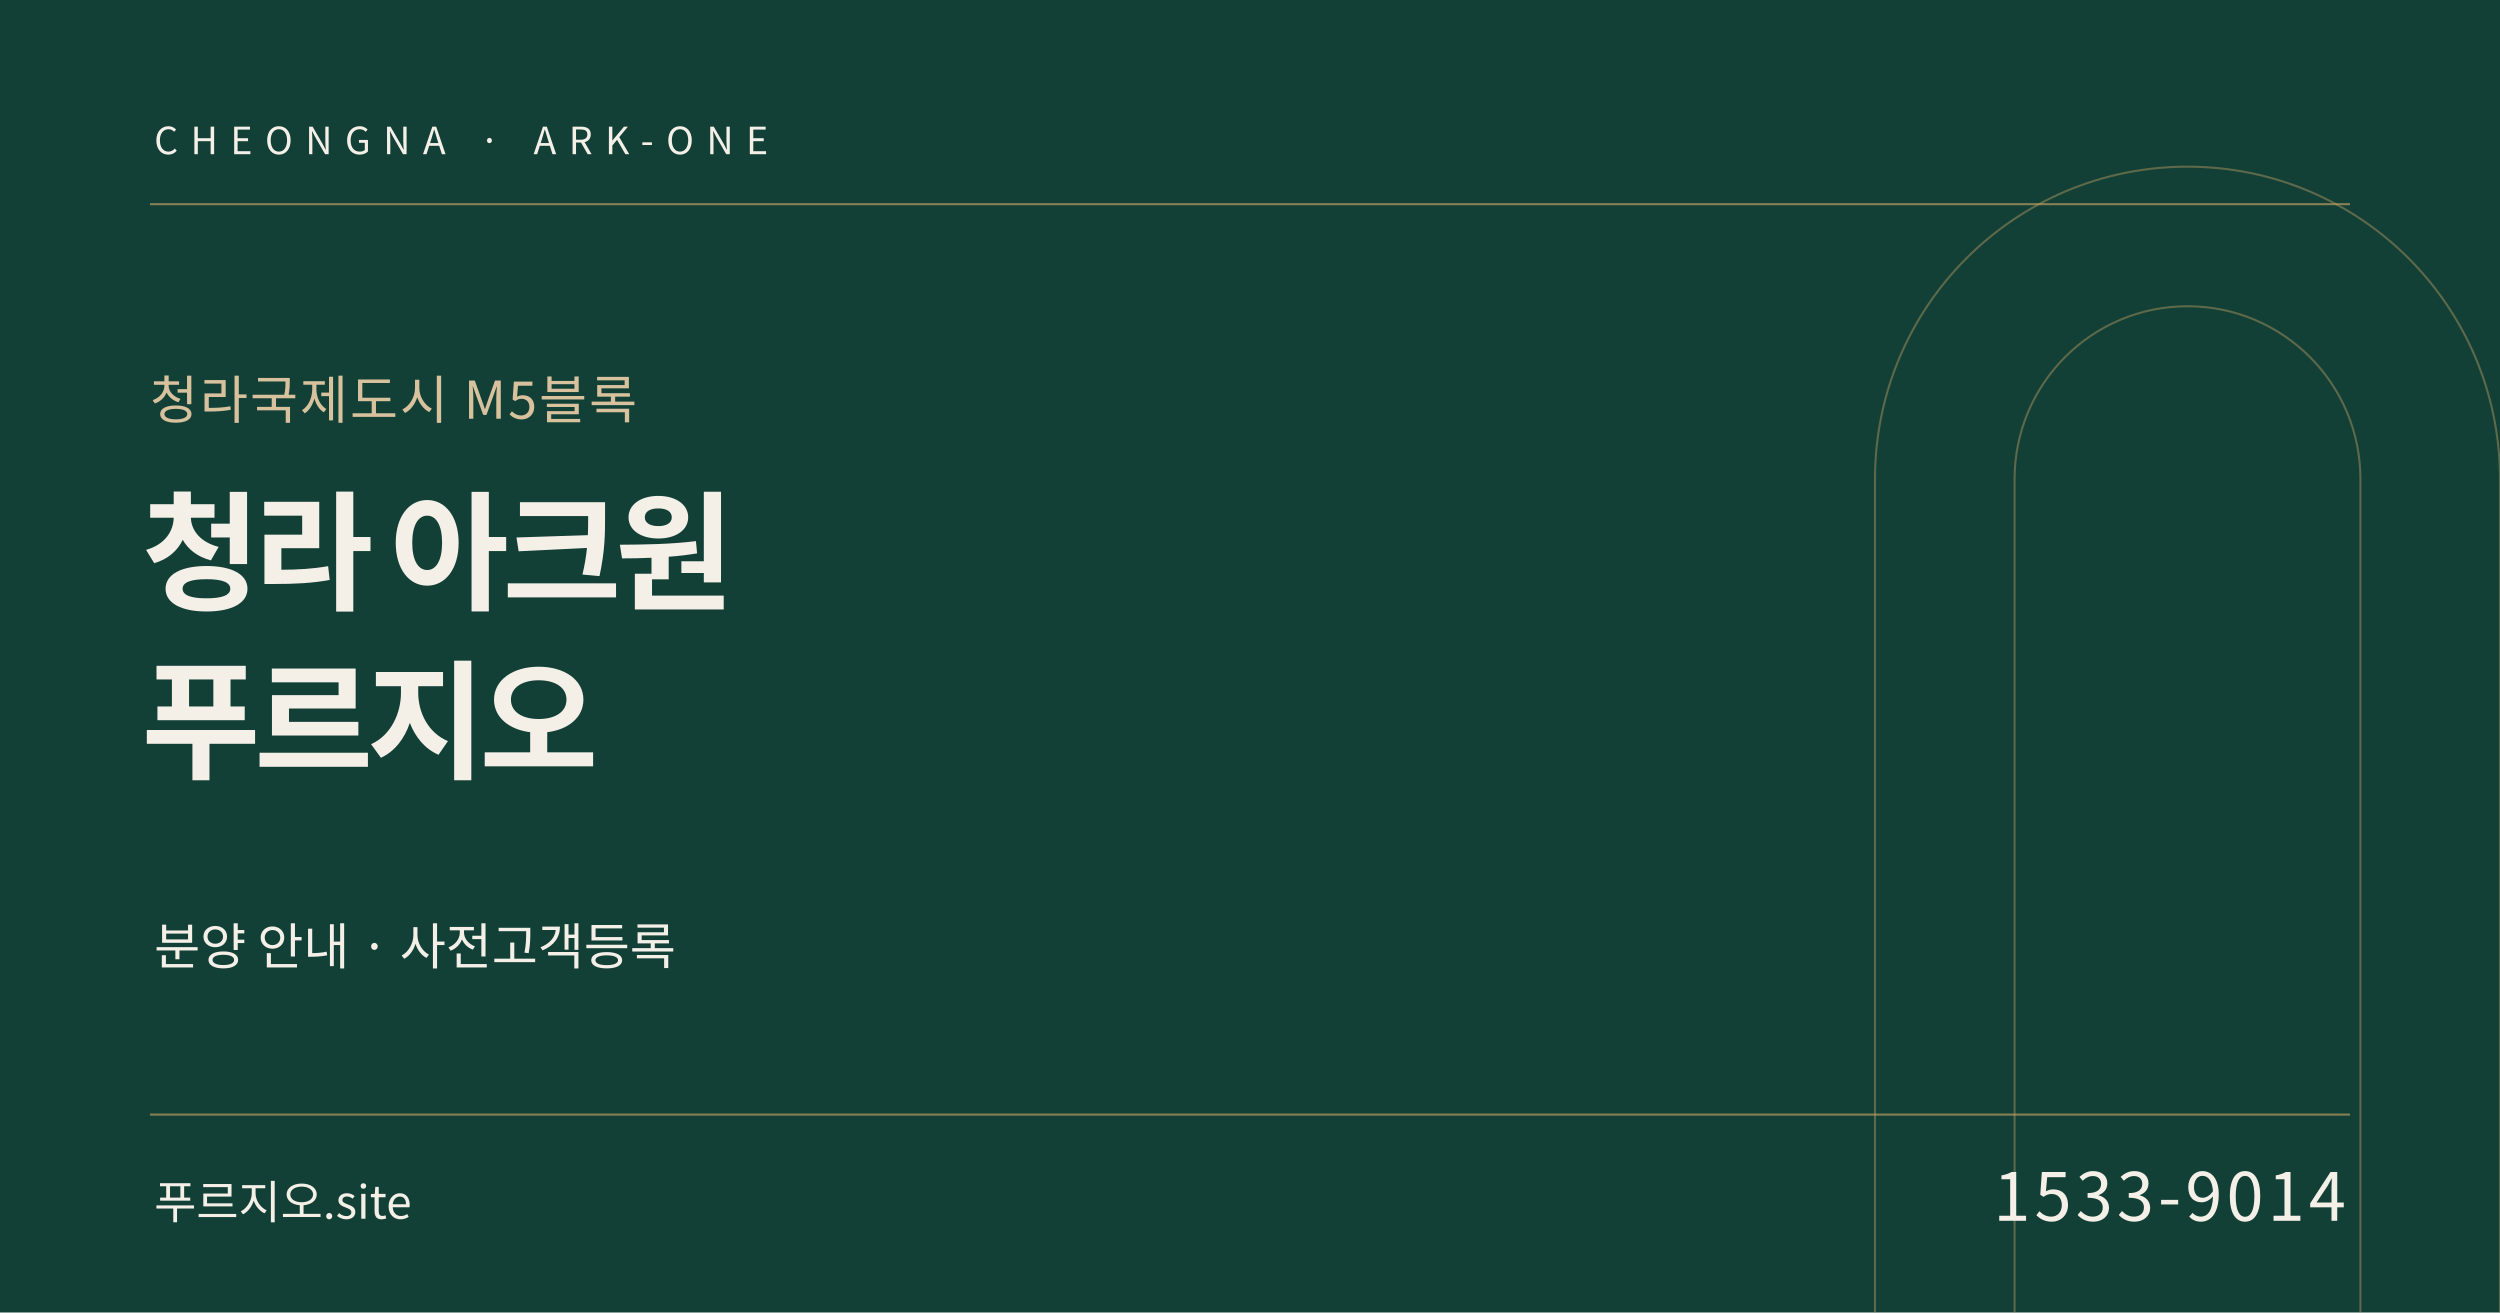
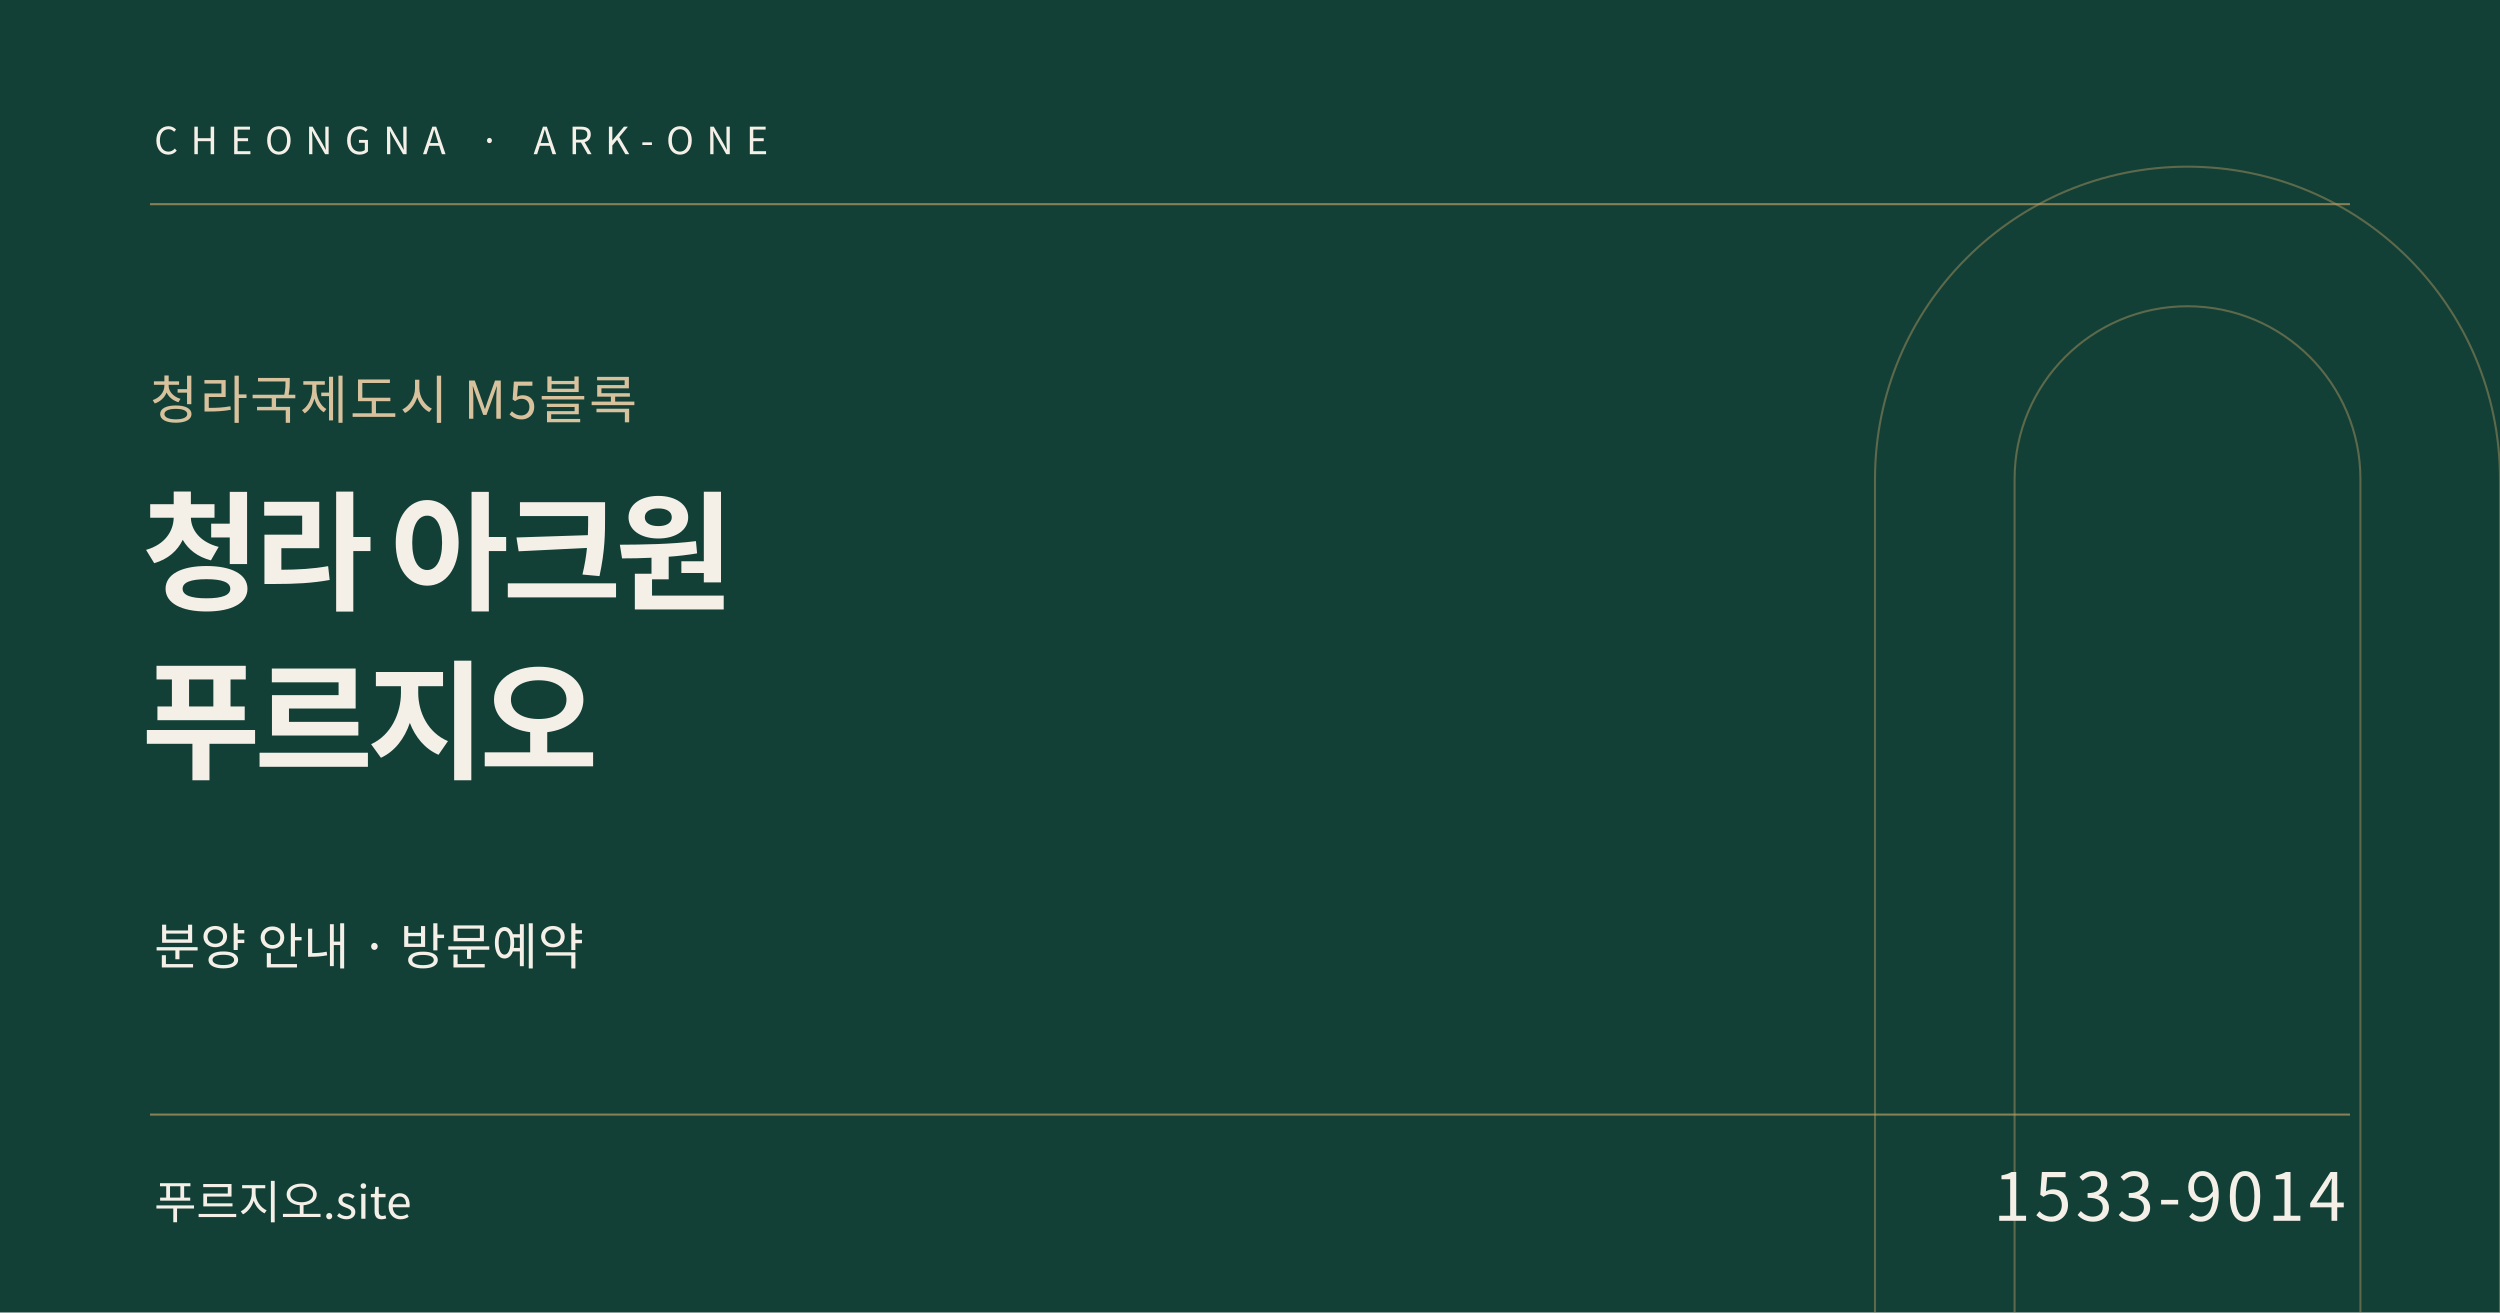
<svg xmlns="http://www.w3.org/2000/svg" width="1200" height="630" viewBox="0 0 1200 630">
  <rect width="1200" height="630" fill="#123F36" />
  <path d="M900 630V230a150 150 0 0 1 300 0v400M967 630V230a83 83 0 0 1 166 0v400" fill="none" stroke="#B99B63" stroke-width="1" opacity=".45" />
  <path d="M72 98H1128M72 535H1128" stroke="#B99B63" stroke-width="1" opacity=".7" />
  <g font-family="Noto Sans CJK KR, sans-serif" fill="#F4F0E8">
    <text x="74" y="74" font-size="18" letter-spacing="6">CHEONGNA · ARK-ONE</text>
    <text x="72" y="201" font-size="25" fill="#D7C29D" letter-spacing="1">청라국제도시 M5블록</text>
    <text x="68" y="288" font-size="62" font-weight="600" letter-spacing="-3">청라 아크원</text>
    <text x="68" y="369" font-size="62" font-weight="600" letter-spacing="-3">푸르지오</text>
-     <text x="74" y="463" font-size="24">분양 안내 · 사전고객등록</text>
+     <text x="74" y="463" font-size="24">분양 안내 · 방문예약</text>
    <text x="74" y="585" font-size="22">푸르지오.site</text>
    <text x="1126" y="586" text-anchor="end" font-size="32" letter-spacing="2">1533-9014</text>
  </g>
</svg>
